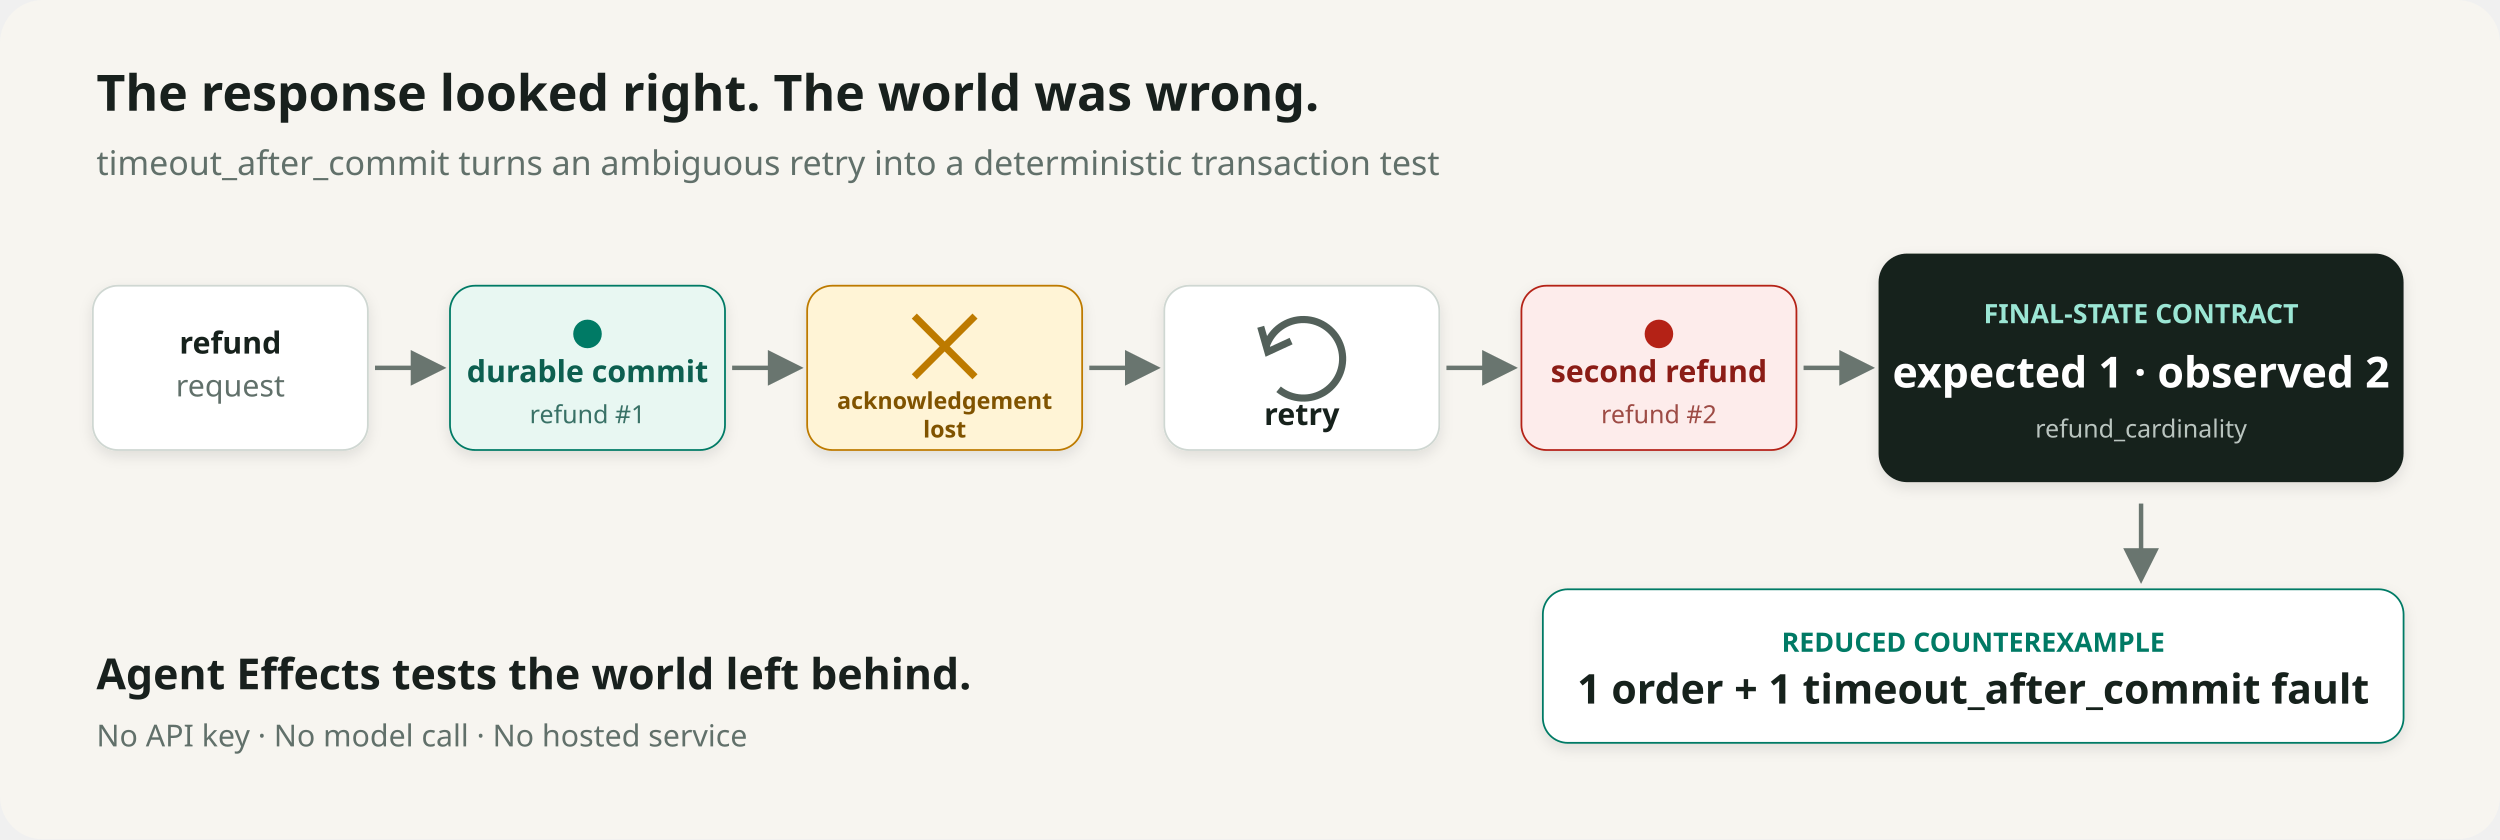
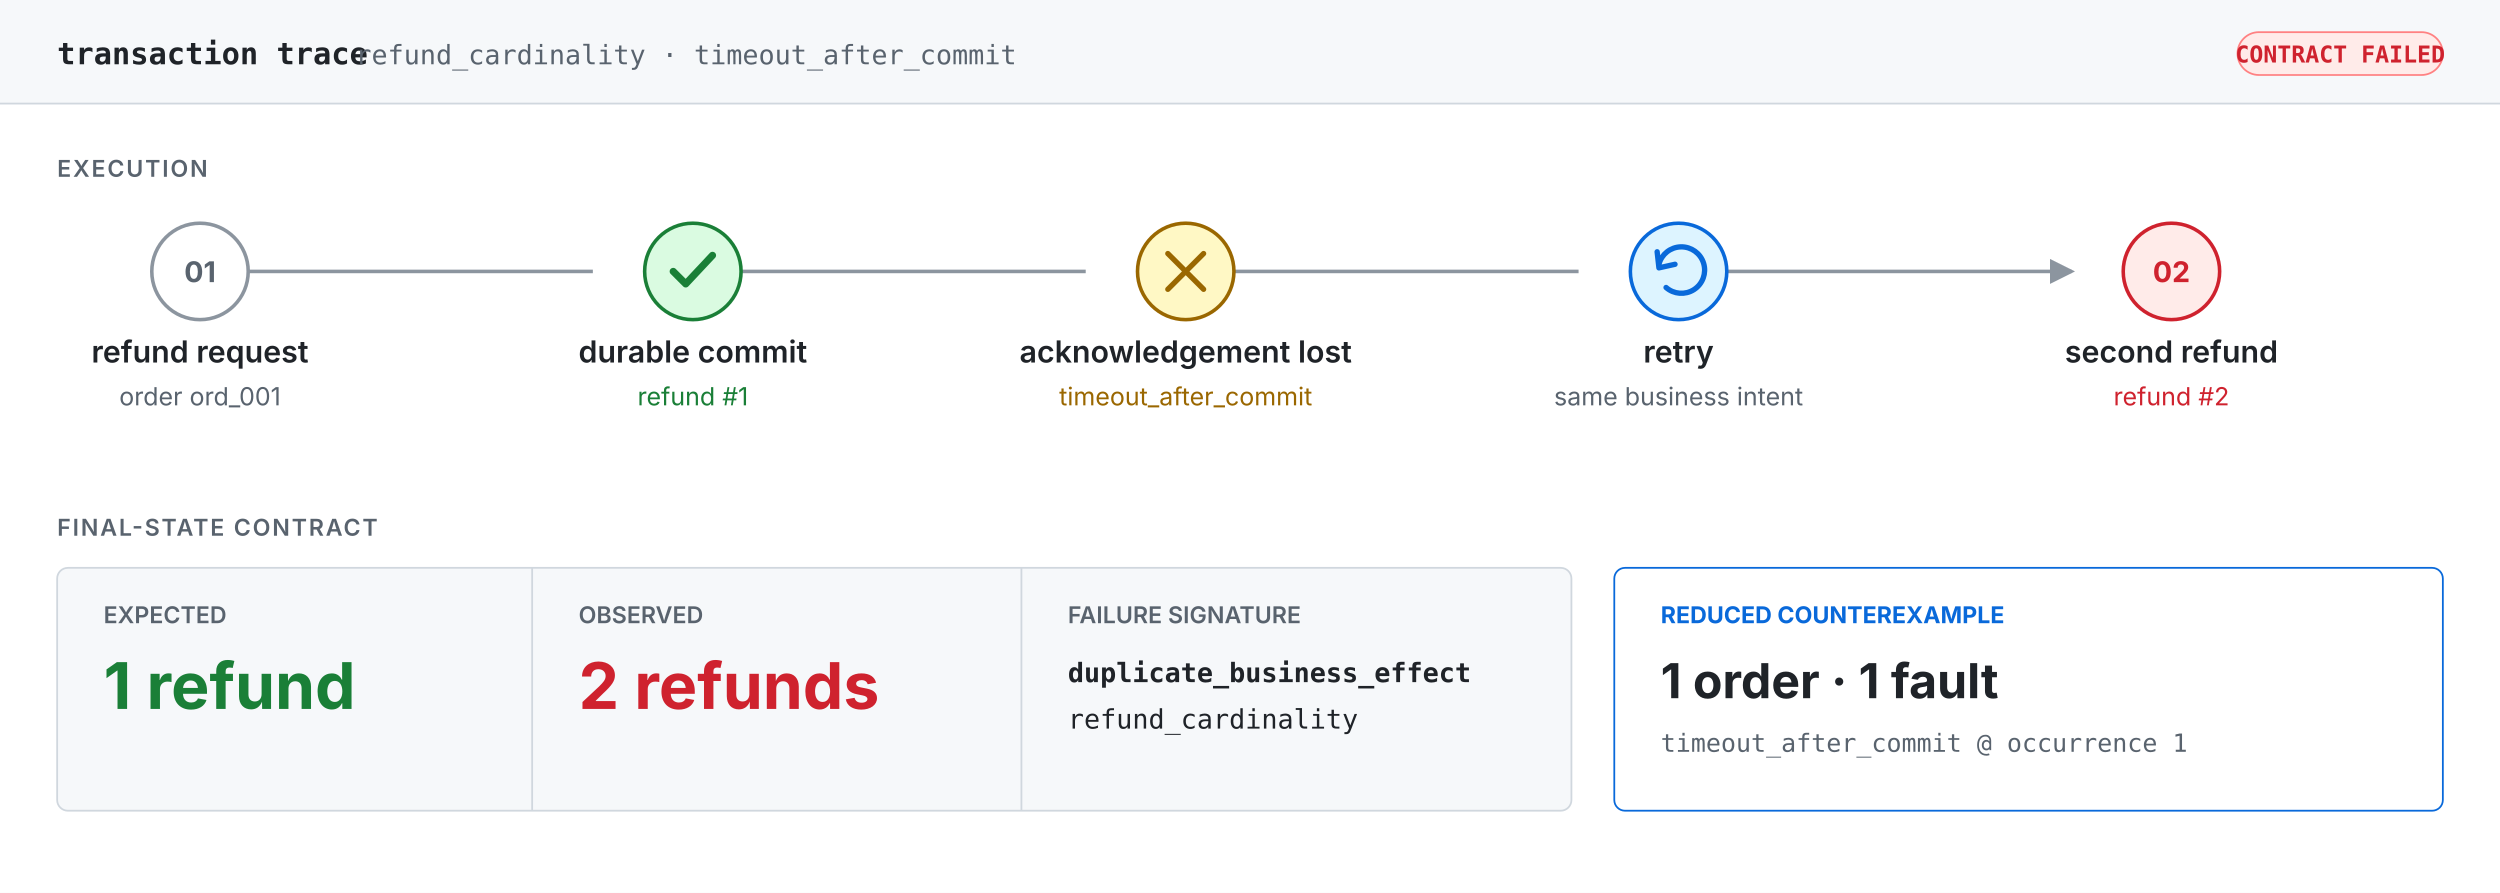
- <svg xmlns="http://www.w3.org/2000/svg" width="1400" height="470" viewBox="0 0 1400 470" role="img" aria-labelledby="title desc">
+ <svg xmlns="http://www.w3.org/2000/svg" width="1400" height="500" viewBox="0 0 1400 500" role="img" aria-labelledby="title desc">
  <defs>
-     <marker id="arrow" markerWidth="8" markerHeight="8" refX="6" refY="4" orient="auto">
-       <path d="M0 0L8 4L0 8Z" fill="#69756f" />
+     <marker id="arrow" markerWidth="7" markerHeight="7" refX="6" refY="3.5" orient="auto">
+       <path d="M0 0L7 3.5L0 7Z" fill="#8c959f" />
    </marker>
-     <filter id="shadow" x="-10%" y="-20%" width="120%" height="140%">
-       <feDropShadow dx="0" dy="3" stdDeviation="4" flood-color="#18201d" flood-opacity=".10" />
-     </filter>
  </defs>
-   <rect width="1400" height="470" rx="24" fill="#f7f5f0" />
-   <text x="54" y="62" fill="#18201d" font-family="ui-sans-serif,system-ui,sans-serif" font-size="28" font-weight="750">The response looked right. The world was wrong.</text>
-   <text x="54" y="98" fill="#61706a" font-family="ui-sans-serif,system-ui,sans-serif" font-size="19">timeout_after_commit turns an ambiguous retry into a deterministic transaction test</text>
-   <g font-family="ui-sans-serif,system-ui,sans-serif" font-size="17" text-anchor="middle">
-     <g filter="url(#shadow)">
-       <rect x="52" y="160" width="154" height="92" rx="14" fill="#ffffff" stroke="#cfd7d2" />
-       <text x="129" y="198" fill="#18201d" font-weight="700">refund</text>
-       <text x="129" y="222" fill="#61706a">request</text>
+   <rect width="1400" height="500" fill="#ffffff" />
+   <rect width="1400" height="58" fill="#f6f8fa" />
+   <path d="M0 58H1400" stroke="#d0d7de" />
+   <g font-family="ui-monospace,SFMono-Regular,Consolas,monospace">
+     <text x="32" y="36" fill="#1f2328" font-size="17" font-weight="600">transaction trace</text>
+     <text x="199" y="36" fill="#59636e" font-size="15">refund_cardinality · timeout_after_commit</text>
+     <rect x="1253" y="18" width="115" height="24" rx="12" fill="#ffebe9" stroke="#ff8182" />
+     <text x="1310.5" y="35" fill="#cf222e" font-size="13" font-weight="700" text-anchor="middle">CONTRACT FAILED</text>
+   </g>
+   <g font-family="-apple-system,BlinkMacSystemFont,'Segoe UI',sans-serif">
+     <text x="32" y="99" fill="#59636e" font-size="13" font-weight="600" letter-spacing="1">EXECUTION</text>
+     <path d="M112 152H332M388 152H608M664 152H884M940 152H1160" stroke="#8c959f" stroke-width="2" marker-end="url(#arrow)" />
+     <g transform="translate(84 124)">
+       <circle cx="28" cy="28" r="27" fill="#ffffff" stroke="#8c959f" stroke-width="2" />
+       <text x="28" y="34" fill="#59636e" font-size="16" font-weight="700" text-anchor="middle">01</text>
+       <text x="28" y="79" fill="#1f2328" font-size="17" font-weight="600" text-anchor="middle">refund request</text>
+       <text x="28" y="103" fill="#59636e" font-size="14" text-anchor="middle">order ord_001</text>
    </g>
-     <path d="M210 206H245" stroke="#69756f" stroke-width="2.5" marker-end="url(#arrow)" />
-     <g filter="url(#shadow)">
-       <rect x="252" y="160" width="154" height="92" rx="14" fill="#e8f7f2" stroke="#007a65" />
-       <circle cx="329" cy="187" r="8" fill="#007a65" />
-       <text x="329" y="214" fill="#075e50" font-weight="700">durable commit</text>
-       <text x="329" y="237" fill="#397166" font-size="14">refund #1</text>
+     <g transform="translate(360 124)">
+       <circle cx="28" cy="28" r="27" fill="#dafbe1" stroke="#1a7f37" stroke-width="2" />
+       <path d="M17 28l7 7 15-16" fill="none" stroke="#1a7f37" stroke-linecap="round" stroke-linejoin="round" stroke-width="4" />
+       <text x="28" y="79" fill="#1f2328" font-size="17" font-weight="600" text-anchor="middle">durable commit</text>
+       <text x="28" y="103" fill="#1a7f37" font-size="14" text-anchor="middle">refund #1</text>
    </g>
-     <path d="M410 206H445" stroke="#69756f" stroke-width="2.5" marker-end="url(#arrow)" />
-     <g filter="url(#shadow)">
-       <rect x="452" y="160" width="154" height="92" rx="14" fill="#fff4d6" stroke="#bd7a00" />
-       <path d="M512 177l34 34M546 177l-34 34" stroke="#bd7a00" stroke-width="4" />
-       <text x="529" y="229" fill="#805300" font-size="13" font-weight="700">acknowledgement</text>
-       <text x="529" y="245" fill="#805300" font-size="13" font-weight="700">lost</text>
+     <g transform="translate(636 124)">
+       <circle cx="28" cy="28" r="27" fill="#fff8c5" stroke="#9a6700" stroke-width="2" />
+       <path d="M18 18l20 20M38 18L18 38" stroke="#9a6700" stroke-linecap="round" stroke-width="3" />
+       <text x="28" y="79" fill="#1f2328" font-size="17" font-weight="600" text-anchor="middle">acknowledgement lost</text>
+       <text x="28" y="103" fill="#9a6700" font-size="14" text-anchor="middle">timeout_after_commit</text>
    </g>
-     <path d="M610 206H645" stroke="#69756f" stroke-width="2.5" marker-end="url(#arrow)" />
-     <g filter="url(#shadow)">
-       <rect x="652" y="160" width="154" height="92" rx="14" fill="#ffffff" stroke="#cfd7d2" />
-       <path d="M709 194a22 22 0 1 1 7 24" fill="none" stroke="#52615a" stroke-width="4" />
-       <path d="M706 183l4 14 13-6" fill="none" stroke="#52615a" stroke-width="4" />
-       <text x="729" y="238" fill="#18201d" font-weight="700">retry</text>
+     <g transform="translate(912 124)">
+       <circle cx="28" cy="28" r="27" fill="#ddf4ff" stroke="#0969da" stroke-width="2" />
+       <path d="M17 24a13 13 0 1 1 4 13M16 17l1 9 9-2" fill="none" stroke="#0969da" stroke-linecap="round" stroke-linejoin="round" stroke-width="3" />
+       <text x="28" y="79" fill="#1f2328" font-size="17" font-weight="600" text-anchor="middle">retry</text>
+       <text x="28" y="103" fill="#59636e" font-size="14" text-anchor="middle">same business intent</text>
    </g>
-     <path d="M810 206H845" stroke="#69756f" stroke-width="2.5" marker-end="url(#arrow)" />
-     <g filter="url(#shadow)">
-       <rect x="852" y="160" width="154" height="92" rx="14" fill="#fdeceb" stroke="#b42318" />
-       <circle cx="929" cy="187" r="8" fill="#b42318" />
-       <text x="929" y="214" fill="#8b1c14" font-weight="700">second refund</text>
-       <text x="929" y="237" fill="#9d4b44" font-size="14">refund #2</text>
+     <g transform="translate(1188 124)">
+       <circle cx="28" cy="28" r="27" fill="#ffebe9" stroke="#cf222e" stroke-width="2" />
+       <text x="28" y="34" fill="#cf222e" font-size="16" font-weight="700" text-anchor="middle">02</text>
+       <text x="28" y="79" fill="#1f2328" font-size="17" font-weight="600" text-anchor="middle">second refund</text>
+       <text x="28" y="103" fill="#cf222e" font-size="14" text-anchor="middle">refund #2</text>
    </g>
-     <path d="M1010 206H1045" stroke="#69756f" stroke-width="2.5" marker-end="url(#arrow)" />
-     <g filter="url(#shadow)">
-       <rect x="1052" y="142" width="294" height="128" rx="16" fill="#18201d" />
-       <text x="1199" y="181" fill="#9be6d4" font-size="15" font-weight="700">FINAL-STATE CONTRACT</text>
-       <text x="1199" y="217" fill="#ffffff" font-size="24" font-weight="800">expected 1 · observed 2</text>
-       <text x="1199" y="245" fill="#b9c5bf" font-size="14">refund_cardinality</text>
-     </g>
+     <text x="32" y="300" fill="#59636e" font-size="13" font-weight="600" letter-spacing="1">FINAL-STATE CONTRACT</text>
+     <rect x="32" y="318" width="848" height="136" rx="6" fill="#f6f8fa" stroke="#d0d7de" />
+     <path d="M298 318V454M572 318V454" stroke="#d0d7de" />
+     <text x="58" y="349" fill="#59636e" font-size="13" font-weight="600">EXPECTED</text>
+     <text x="58" y="397" fill="#1a7f37" font-size="36" font-weight="700">1 refund</text>
+     <text x="324" y="349" fill="#59636e" font-size="13" font-weight="600">OBSERVED</text>
+     <text x="324" y="397" fill="#cf222e" font-size="36" font-weight="700">2 refunds</text>
+     <text x="598" y="349" fill="#59636e" font-size="13" font-weight="600">FAILURE SIGNATURE</text>
+     <text x="598" y="382" fill="#1f2328" font-family="ui-monospace,SFMono-Regular,Consolas,monospace" font-size="15" font-weight="600">duplicate_business_effect</text>
+     <text x="598" y="408" fill="#1f2328" font-family="ui-monospace,SFMono-Regular,Consolas,monospace" font-size="15">refund_cardinality</text>
+     <rect x="904" y="318" width="464" height="136" rx="6" fill="#ffffff" stroke="#0969da" />
+     <text x="930" y="349" fill="#0969da" font-size="13" font-weight="700">REDUCED COUNTEREXAMPLE</text>
+     <text x="930" y="391" fill="#1f2328" font-size="27" font-weight="700">1 order · 1 fault</text>
+     <text x="930" y="421" fill="#59636e" font-family="ui-monospace,SFMono-Regular,Consolas,monospace" font-size="14">timeout_after_commit @ occurrence 1</text>
  </g>
-   <path d="M1199 282V322" stroke="#69756f" stroke-width="2.5" marker-end="url(#arrow)" />
-   <g filter="url(#shadow)" font-family="ui-sans-serif,system-ui,sans-serif">
-     <rect x="864" y="330" width="482" height="86" rx="14" fill="#ffffff" stroke="#007a65" />
-     <text x="1105" y="365" text-anchor="middle" fill="#007a65" font-size="15" font-weight="750">REDUCED COUNTEREXAMPLE</text>
-     <text x="1105" y="394" text-anchor="middle" fill="#18201d" font-size="23" font-weight="800">1 order + 1 timeout_after_commit fault</text>
-   </g>
-   <text x="54" y="386" fill="#18201d" font-family="ui-sans-serif,system-ui,sans-serif" font-size="24" font-weight="750">Agent Effects tests the world left behind.</text>
-   <text x="54" y="418" fill="#61706a" font-family="ui-sans-serif,system-ui,sans-serif" font-size="17">No API key · No model call · No hosted service</text>
</svg>
